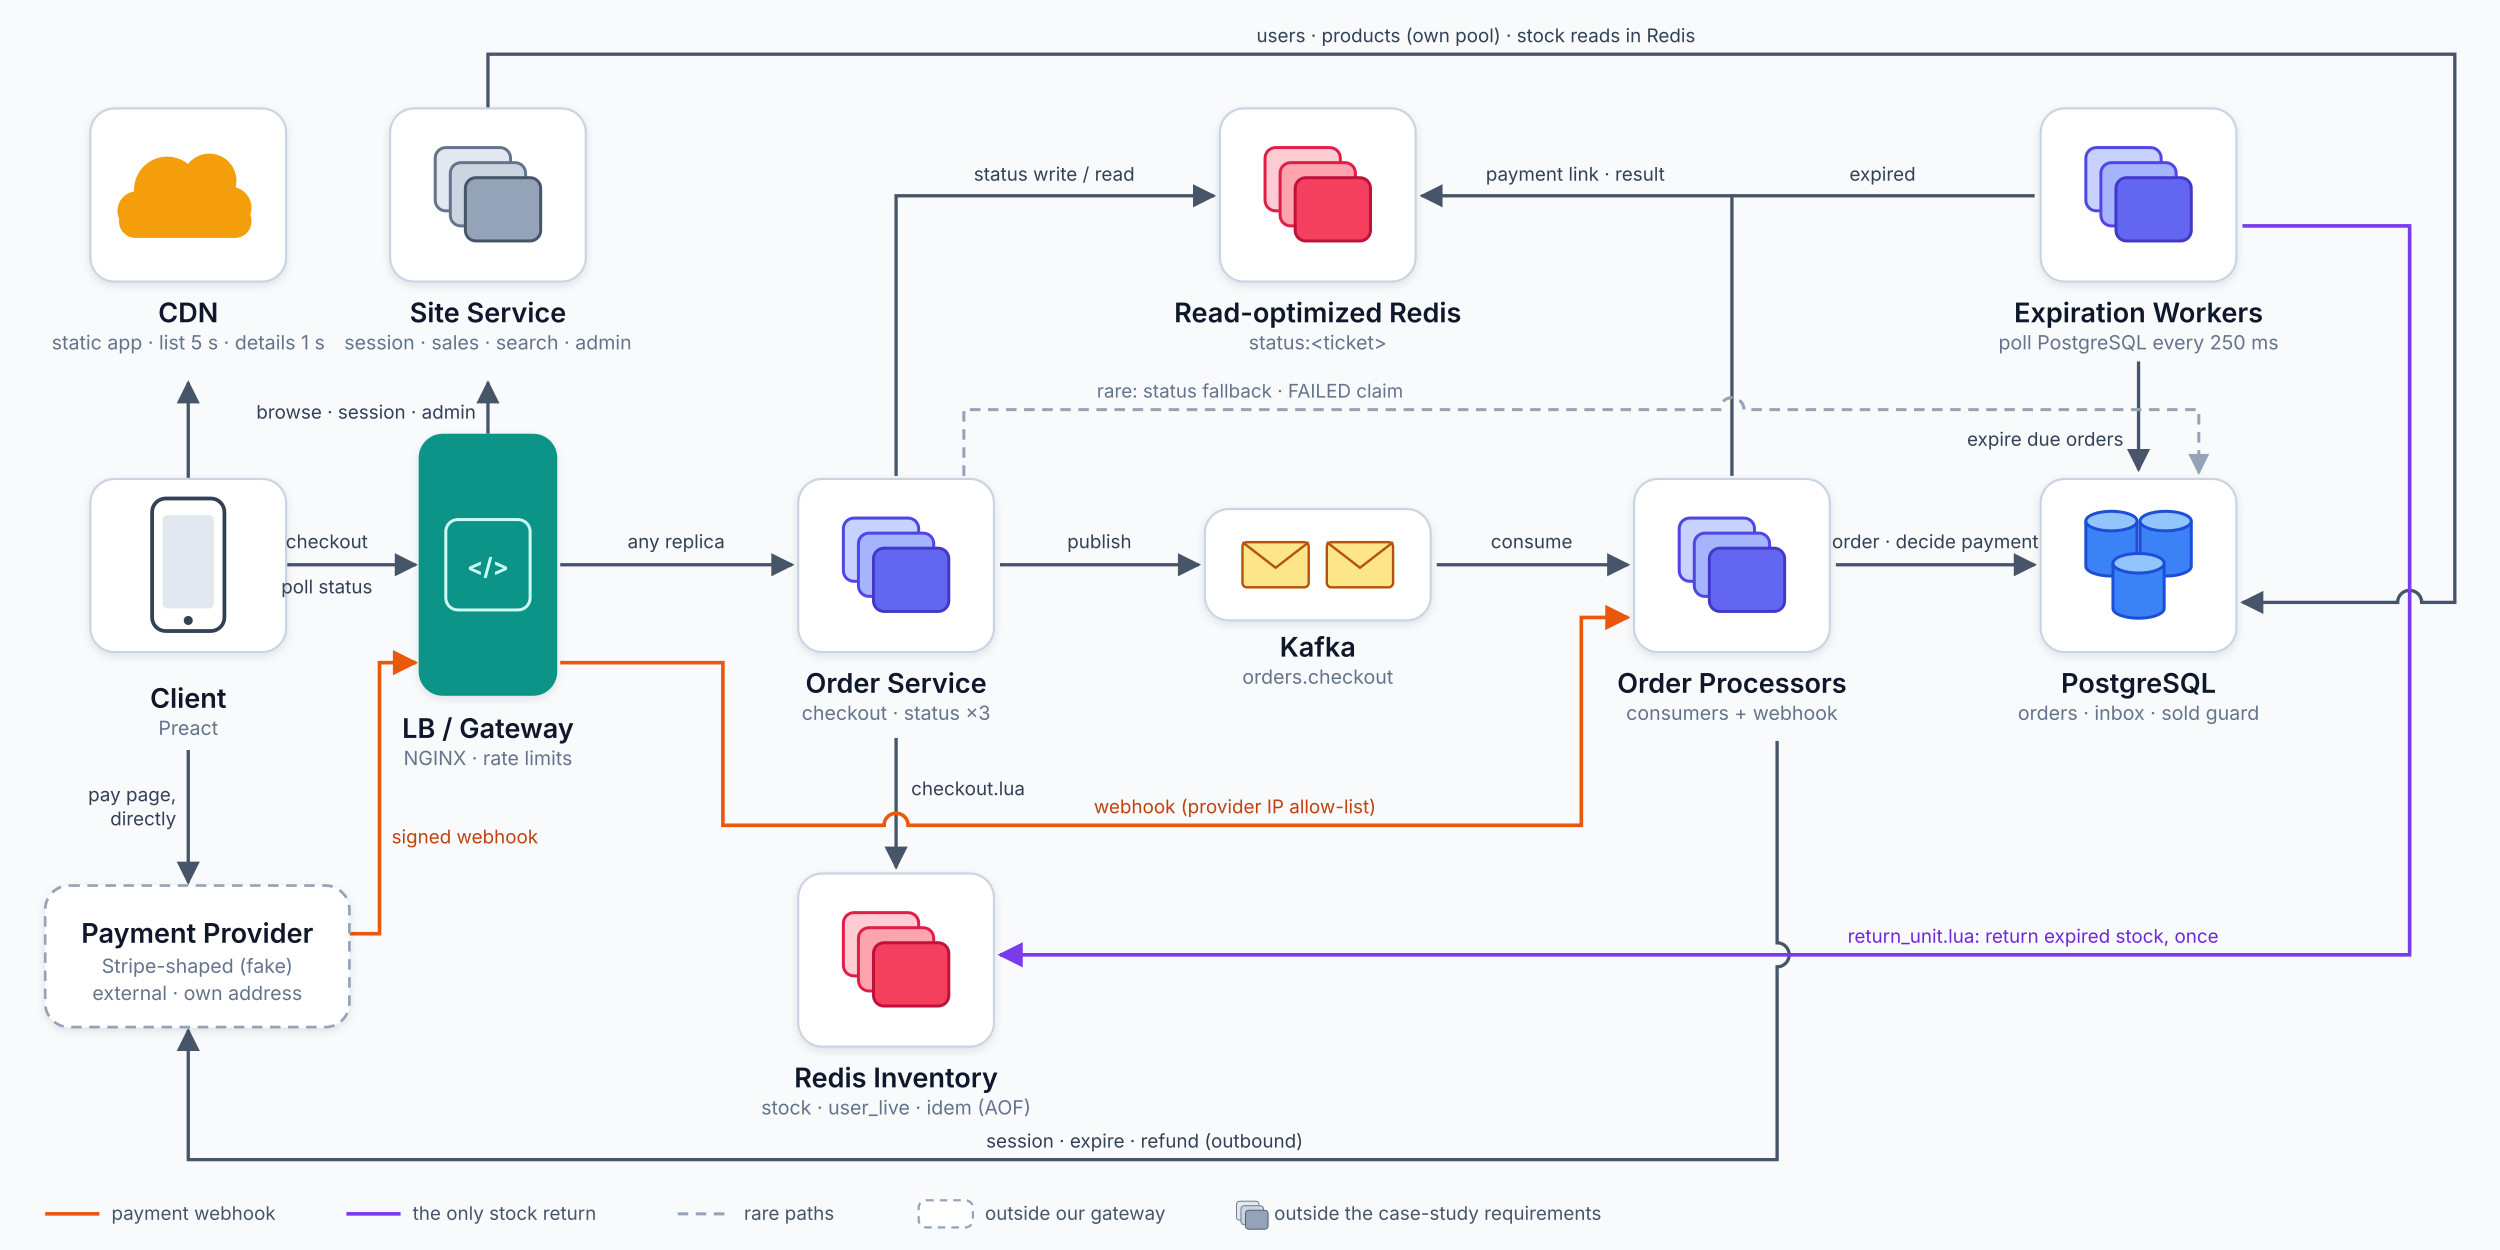
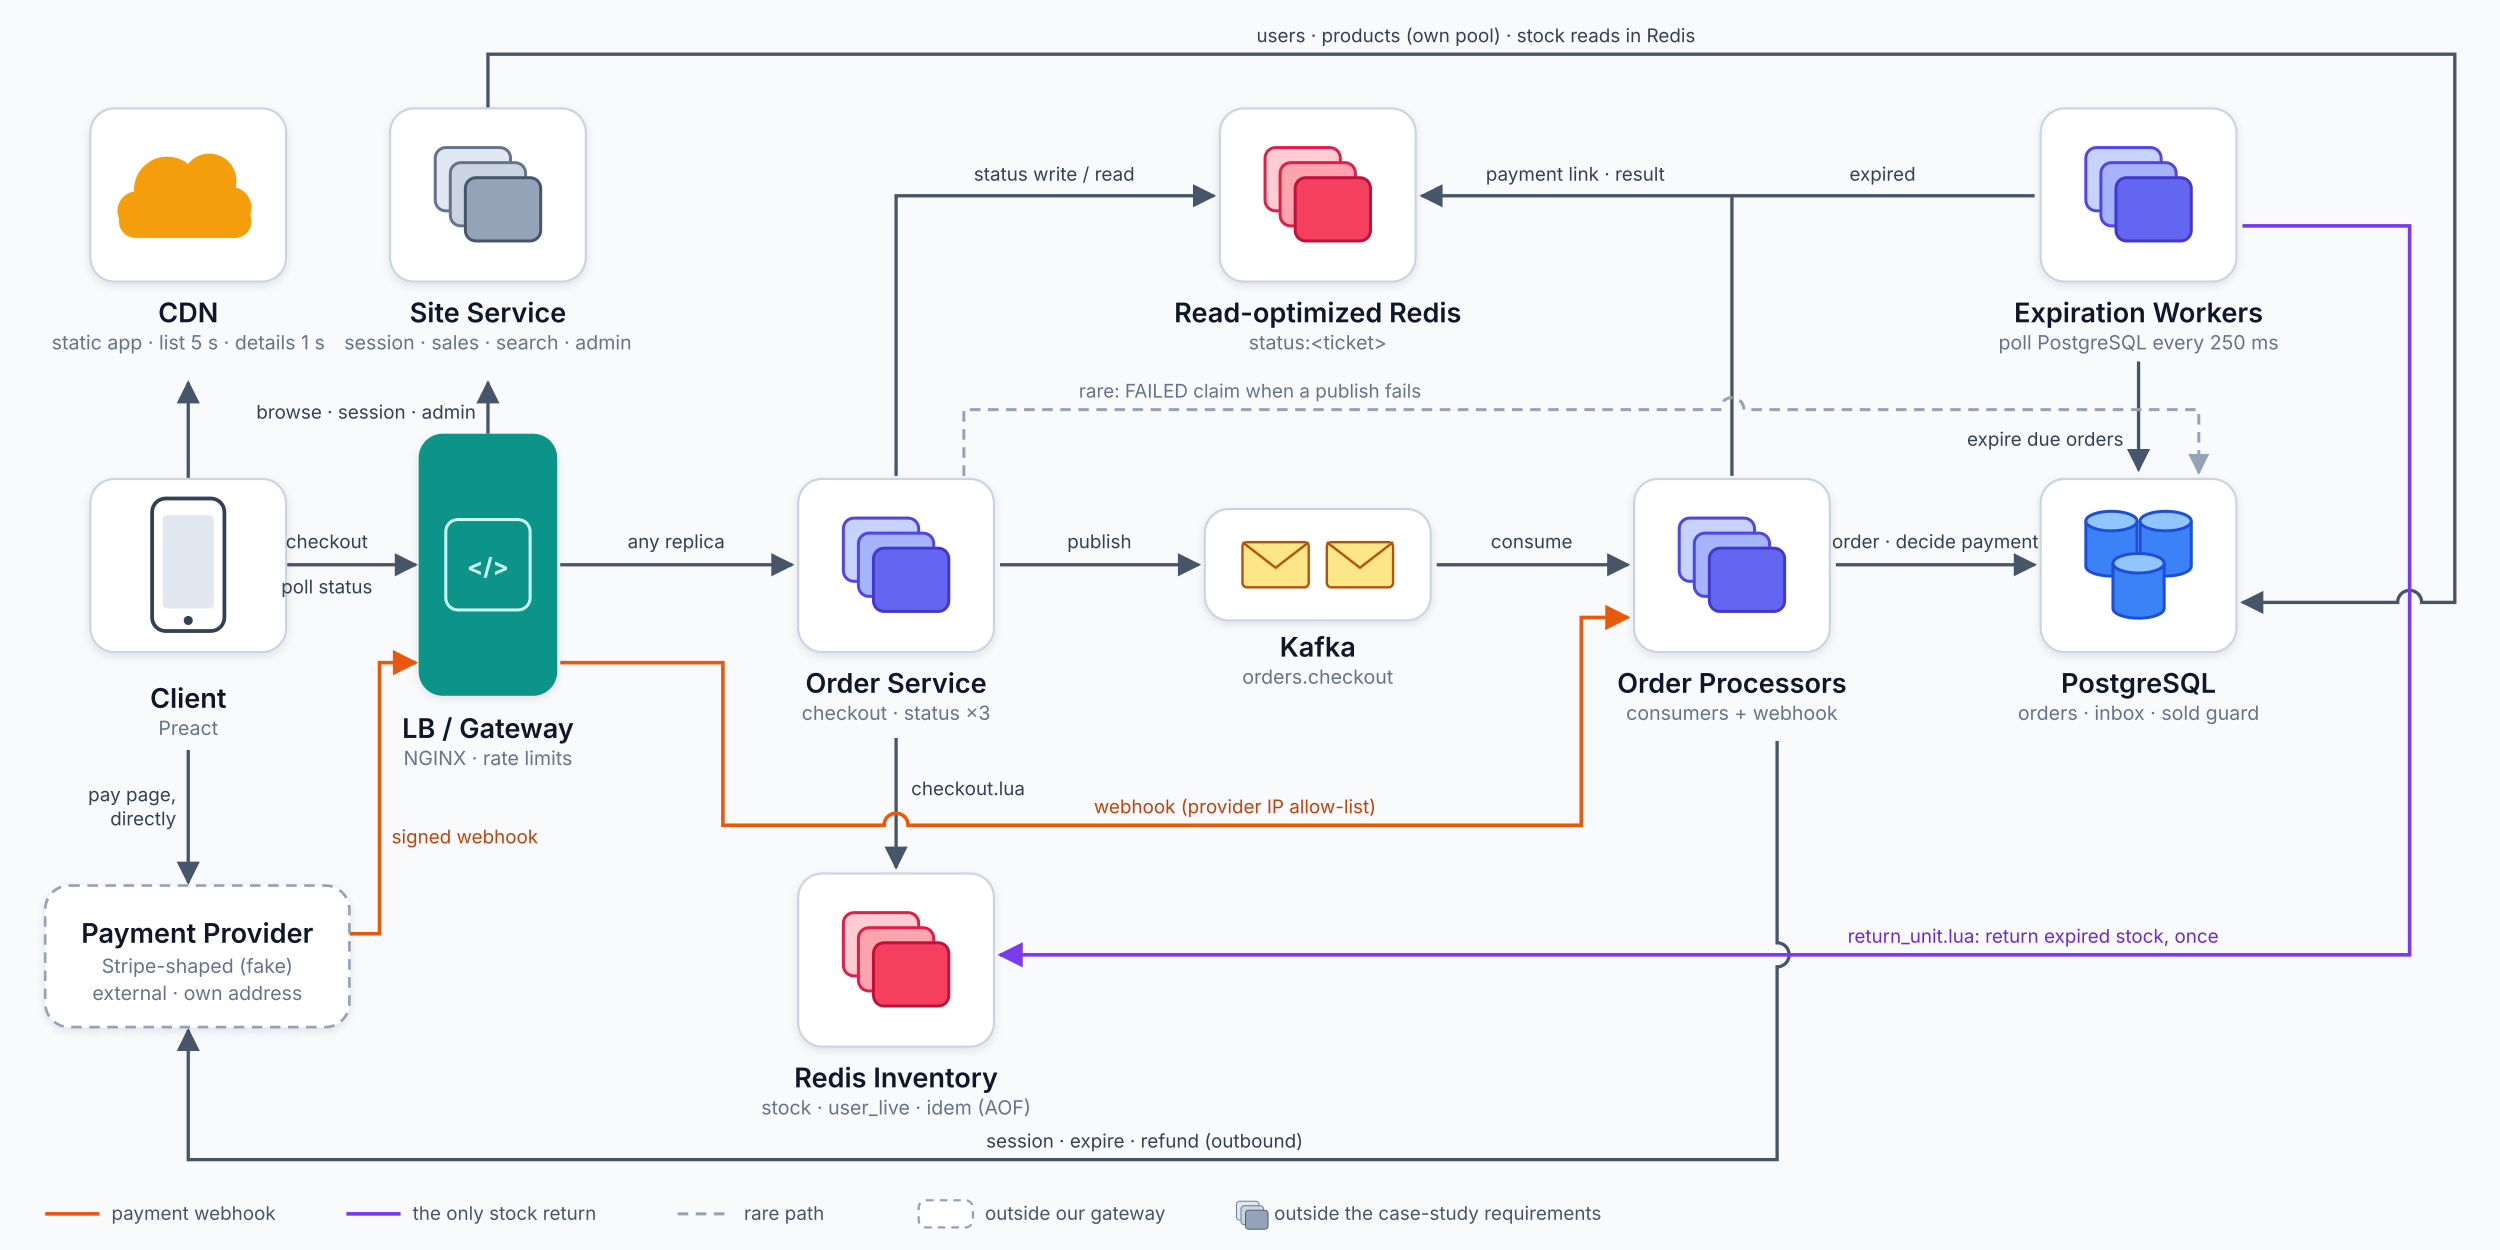
<svg xmlns="http://www.w3.org/2000/svg" viewBox="0 0 1660 830" width="1660" height="830" font-family="Inter, 'Segoe UI', Helvetica, Arial, sans-serif">
  <defs>
    <marker id="arrow" viewBox="0 0 10 10" refX="9" refY="5" markerWidth="7" markerHeight="7" orient="auto">
      <path d="M0,0 L10,5 L0,10 z" fill="#475569" />
    </marker>
    <marker id="arrow-violet" viewBox="0 0 10 10" refX="9" refY="5" markerWidth="7" markerHeight="7" orient="auto">
      <path d="M0,0 L10,5 L0,10 z" fill="#7c3aed" />
    </marker>
    <marker id="arrow-orange" viewBox="0 0 10 10" refX="9" refY="5" markerWidth="7" markerHeight="7" orient="auto">
      <path d="M0,0 L10,5 L0,10 z" fill="#ea580c" />
    </marker>
    <marker id="arrow-slate" viewBox="0 0 10 10" refX="9" refY="5" markerWidth="7" markerHeight="7" orient="auto">
      <path d="M0,0 L10,5 L0,10 z" fill="#94a3b8" />
    </marker>
    <filter id="shadow" x="-10%" y="-10%" width="120%" height="130%">
      <feDropShadow dx="0" dy="2" stdDeviation="3" flood-color="#0f172a" flood-opacity="0.10" />
    </filter>
    <g id="stack-indigo">
      <rect x="-30" y="-28" width="50" height="42" rx="7" fill="#c7d2fe" stroke="#4f46e5" stroke-width="2" />
      <rect x="-20" y="-18" width="50" height="42" rx="7" fill="#a5b4fc" stroke="#4f46e5" stroke-width="2" />
      <rect x="-10" y="-8" width="50" height="42" rx="7" fill="#6366f1" stroke="#4338ca" stroke-width="2" />
    </g>
    <g id="stack-rose">
      <rect x="-30" y="-28" width="50" height="42" rx="7" fill="#fecdd3" stroke="#e11d48" stroke-width="2" />
      <rect x="-20" y="-18" width="50" height="42" rx="7" fill="#fda4af" stroke="#e11d48" stroke-width="2" />
      <rect x="-10" y="-8" width="50" height="42" rx="7" fill="#f43f5e" stroke="#be123c" stroke-width="2" />
    </g>
    <g id="stack-slate">
      <rect x="-30" y="-28" width="50" height="42" rx="7" fill="#e2e8f0" stroke="#64748b" stroke-width="2" />
      <rect x="-20" y="-18" width="50" height="42" rx="7" fill="#cbd5e1" stroke="#64748b" stroke-width="2" />
      <rect x="-10" y="-8" width="50" height="42" rx="7" fill="#94a3b8" stroke="#475569" stroke-width="2" />
    </g>
    <g id="cylinder">
      <path d="M-17,-15 v30 a17,6.5 0 0 0 34,0 v-30" fill="#3b82f6" stroke="#1d4ed8" stroke-width="2" />
      <ellipse cx="0" cy="-15" rx="17" ry="6.5" fill="#93c5fd" stroke="#1d4ed8" stroke-width="2" />
    </g>
  </defs>
  <rect width="1660" height="830" fill="#f8fafc" />
  <g fill="none" stroke="#475569" stroke-width="2.2">
    <path d="M125,328 V254" marker-end="url(#arrow)" />
    <path d="M158,375 H276" marker-end="url(#arrow)" />
    <path d="M372,375 H526" marker-end="url(#arrow)" />
    <path d="M324,288 V254" marker-end="url(#arrow)" />
    <path d="M595,490 V576" marker-end="url(#arrow)" />
    <path d="M664,375 H796" marker-end="url(#arrow)" />
    <path d="M595,316 V130 H806" marker-end="url(#arrow)" />
    <path d="M954,375 H1081" marker-end="url(#arrow)" />
    <path d="M1219,375 H1351" marker-end="url(#arrow)" />
    <path d="M1150,316 V130 H944" marker-end="url(#arrow)" />
    <path d="M1351,130 H1150" />
    <path d="M1420,240 V312" marker-end="url(#arrow)" />
    <path d="M125,498 V586" marker-end="url(#arrow)" />
    <path d="M1180,492 V626 a8,8 0 0 1 0,16 V770 H125 V684" marker-end="url(#arrow)" />
    <path d="M324,72 V36 H1630 V400 H1608 a8,8 0 0 0 -16,0 H1489" marker-end="url(#arrow)" />
  </g>
  <path d="M640,316 V272 H1142 a8,8 0 0 1 16,0 H1460 V314" fill="none" stroke="#94a3b8" stroke-width="2" stroke-dasharray="7 5" marker-end="url(#arrow-slate)" />
  <path d="M232,620 H252 V440 H276" fill="none" stroke="#ea580c" stroke-width="2.4" marker-end="url(#arrow-orange)" />
  <path d="M372,440 H480 V548 H587 a8,8 0 0 1 16,0 H1050 V410 H1081" fill="none" stroke="#ea580c" stroke-width="2.4" marker-end="url(#arrow-orange)" />
  <path d="M1489,150 H1600 V634 H664" fill="none" stroke="#7c3aed" stroke-width="2.4" marker-end="url(#arrow-violet)" />
  <g fill="#ffffff" stroke="#cbd5e1" stroke-width="1.5" filter="url(#shadow)">
    <rect x="60" y="72" width="130" height="115" rx="16" />
    <rect x="259" y="72" width="130" height="115" rx="16" />
    <rect x="60" y="318" width="130" height="115" rx="16" />
    <rect x="530" y="318" width="130" height="115" rx="16" />
    <rect x="530" y="580" width="130" height="115" rx="16" />
    <rect x="810" y="72" width="130" height="115" rx="16" />
    <rect x="1085" y="318" width="130" height="115" rx="16" />
    <rect x="1355" y="318" width="130" height="115" rx="16" />
    <rect x="1355" y="72" width="130" height="115" rx="16" />
    <rect x="800" y="338" width="150" height="74" rx="16" />
  </g>
  <rect x="30" y="588" width="202" height="94" rx="16" fill="#ffffff" stroke="#94a3b8" stroke-width="1.8" stroke-dasharray="7 5" filter="url(#shadow)" />
  <g transform="translate(125,132)" fill="#f59e0b">
    <circle cx="-14" cy="-6" r="22" />
    <circle cx="14" cy="-12" r="18" />
    <circle cx="28" cy="6" r="14" />
    <circle cx="-34" cy="8" r="13" />
    <rect x="-46" y="4" width="88" height="22" rx="11" />
  </g>
  <g transform="translate(125,375)">
    <rect x="-24" y="-44" width="48" height="88" rx="9" fill="#ffffff" stroke="#334155" stroke-width="2.5" />
    <rect x="-17" y="-33" width="34" height="62" rx="3" fill="#e2e8f0" />
    <circle cx="0" cy="37" r="3" fill="#334155" />
  </g>
  <rect x="278" y="288" width="92" height="174" rx="16" fill="#0d9488" filter="url(#shadow)" />
  <rect x="296" y="345" width="56" height="60" rx="8" fill="none" stroke="#ccfbf1" stroke-width="2" />
  <text x="324" y="382" text-anchor="middle" font-size="16" font-weight="700" fill="#ccfbf1">&lt;/&gt;</text>
  <use href="#stack-slate" x="319" y="126" />
  <use href="#stack-indigo" x="590" y="372" />
  <use href="#stack-indigo" x="1145" y="372" />
  <use href="#stack-indigo" x="1415" y="126" />
  <use href="#stack-rose" x="590" y="634" />
  <use href="#stack-rose" x="870" y="126" />
  <g transform="translate(875,375)" fill="#fde68a" stroke="#b45309" stroke-width="1.6">
    <rect x="-50" y="-15" width="44" height="30" rx="3" />
    <rect x="6" y="-15" width="44" height="30" rx="3" />
    <path d="M-50,-15 L-28,2 L-6,-15 M6,-15 L28,2 L50,-15" fill="none" />
  </g>
  <g transform="translate(1420,375)">
    <use href="#cylinder" x="-18" y="-14" />
    <use href="#cylinder" x="18" y="-14" />
    <use href="#cylinder" x="0" y="14" />
  </g>
  <g fill="#0f172a" font-size="18" font-weight="600" text-anchor="middle">
    <text x="125" y="214">CDN</text>
    <text x="324" y="214">Site Service</text>
    <text x="125" y="470">Client</text>
    <text x="324" y="490">LB / Gateway</text>
    <text x="595" y="460">Order Service</text>
    <text x="875" y="436">Kafka</text>
    <text x="875" y="214">Read-optimized Redis</text>
    <text x="1150" y="460">Order Processors</text>
    <text x="1420" y="460">PostgreSQL</text>
    <text x="1420" y="214">Expiration Workers</text>
    <text x="131" y="626">Payment Provider</text>
    <text x="595" y="722">Redis Inventory</text>
  </g>
  <g fill="#64748b" font-size="13" text-anchor="middle">
    <text x="125" y="232">static app · list 5 s · details 1 s</text>
    <text x="324" y="232">session · sales · search · admin</text>
    <text x="125" y="488">Preact</text>
    <text x="324" y="508">NGINX · rate limits</text>
    <text x="595" y="478">checkout · status ×3</text>
    <text x="875" y="454">orders.checkout</text>
    <text x="875" y="232">status:&lt;ticket&gt;</text>
    <text x="1150" y="478">consumers + webhook</text>
    <text x="1420" y="478">orders · inbox · sold guard</text>
    <text x="1420" y="232">poll PostgreSQL every 250 ms</text>
    <text x="131" y="646">Stripe-shaped (fake)</text>
    <text x="131" y="664">external · own address</text>
    <text x="595" y="740">stock · user_live · idem (AOF)</text>
  </g>
  <g fill="#334155" font-size="12.5" text-anchor="middle">
    <text x="217" y="364">checkout</text>
    <text x="217" y="394">poll status</text>
    <text x="449" y="364">any replica</text>
    <text x="316" y="278" text-anchor="end">browse · session · admin</text>
    <text x="605" y="528" text-anchor="start">checkout.lua</text>
    <text x="730" y="364">publish</text>
    <text x="700" y="120">status write / read</text>
    <text x="1017" y="364">consume</text>
    <text x="1285" y="364">order · decide payment</text>
    <text x="1046" y="120">payment link · result</text>
    <text x="1250" y="120">expired</text>
    <text x="1410" y="296" text-anchor="end">expire due orders</text>
    <text x="117" y="532" text-anchor="end">pay page,</text>
    <text x="117" y="548" text-anchor="end">directly</text>
    <text x="760" y="762">session · expire · refund (outbound)</text>
    <text x="980" y="28">users · products (own pool) · stock reads in Redis</text>
-     <text x="830" y="264" fill="#64748b">rare: status fallback · FAILED claim</text>
+     <text x="830" y="264" fill="#64748b">rare: FAILED claim when a publish fails</text>
    <text x="260" y="560" text-anchor="start" fill="#c2410c">signed webhook</text>
    <text x="820" y="540" fill="#c2410c">webhook (provider IP allow-list)</text>
    <text x="1350" y="626" fill="#6d28d9">return_unit.lua: return expired stock, once</text>
  </g>
  <g font-size="12.5" fill="#475569">
    <path d="M30,806 H66" stroke="#ea580c" stroke-width="2.4" />
    <text x="74" y="810">payment webhook</text>
    <path d="M230,806 H266" stroke="#7c3aed" stroke-width="2.4" />
    <text x="274" y="810">the only stock return</text>
    <path d="M450,806 H486" stroke="#94a3b8" stroke-width="2" stroke-dasharray="7 5" />
-     <text x="494" y="810">rare paths</text>
+     <text x="494" y="810">rare path</text>
    <rect x="610" y="797" width="36" height="18" rx="5" fill="#ffffff" stroke="#94a3b8" stroke-width="1.5" stroke-dasharray="5 4" />
    <text x="654" y="810">outside our gateway</text>
    <use href="#stack-slate" transform="translate(830,806) scale(0.3)" />
    <text x="846" y="810">outside the case-study requirements</text>
  </g>
</svg>
